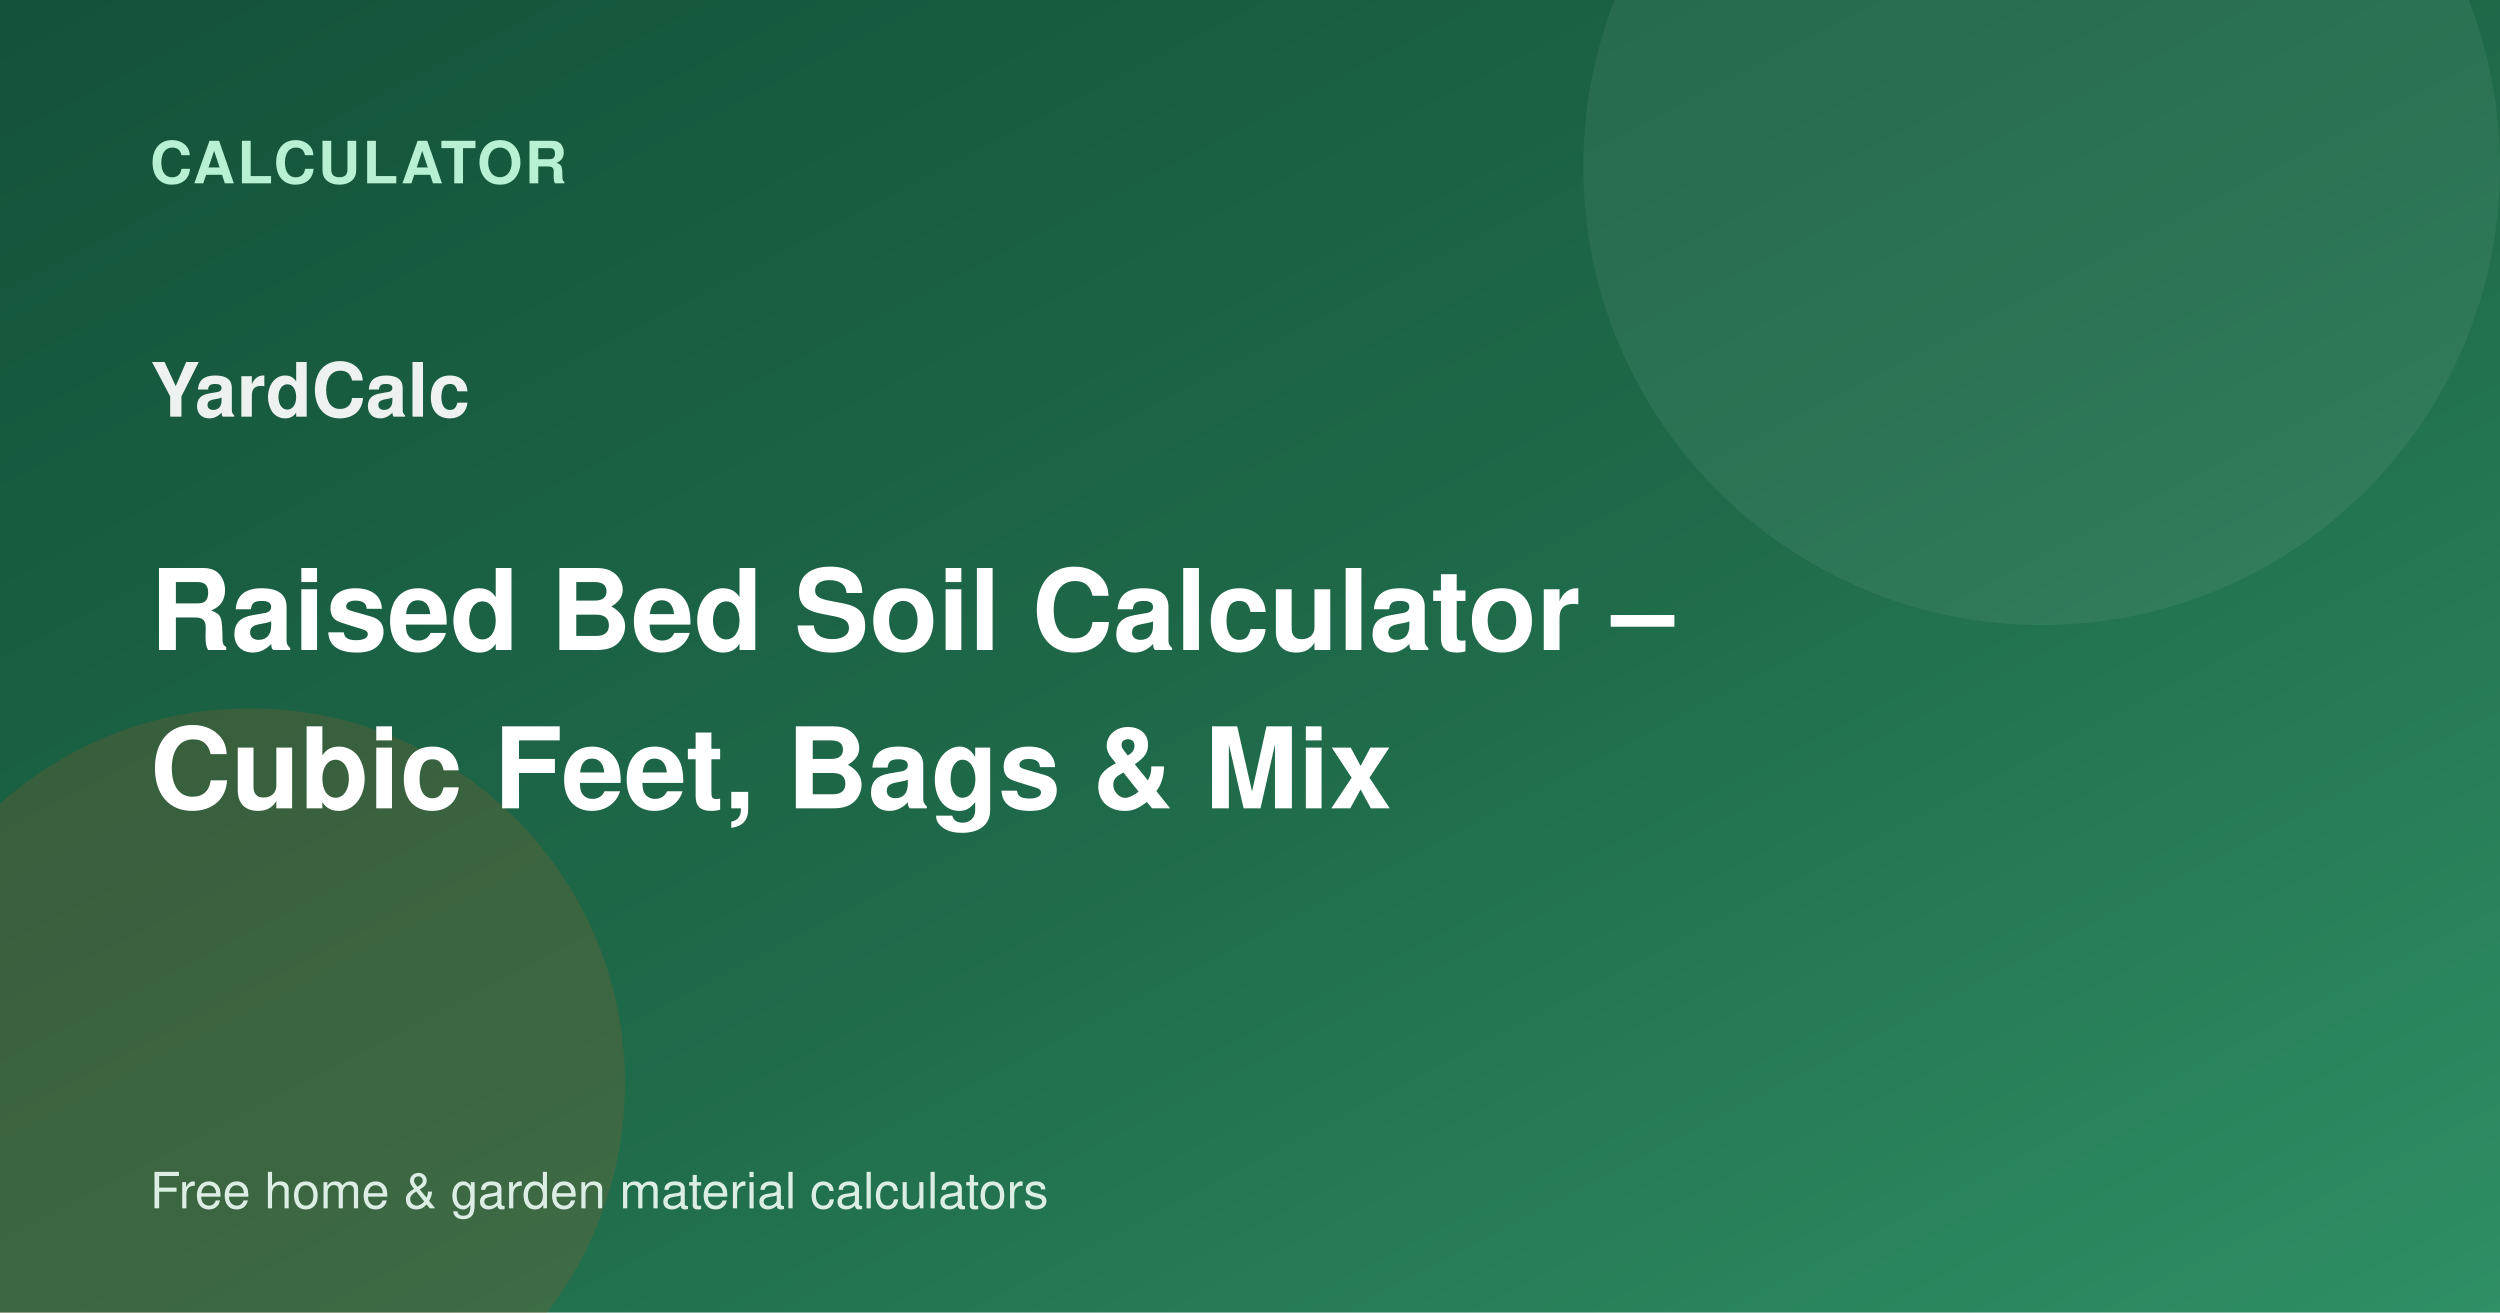
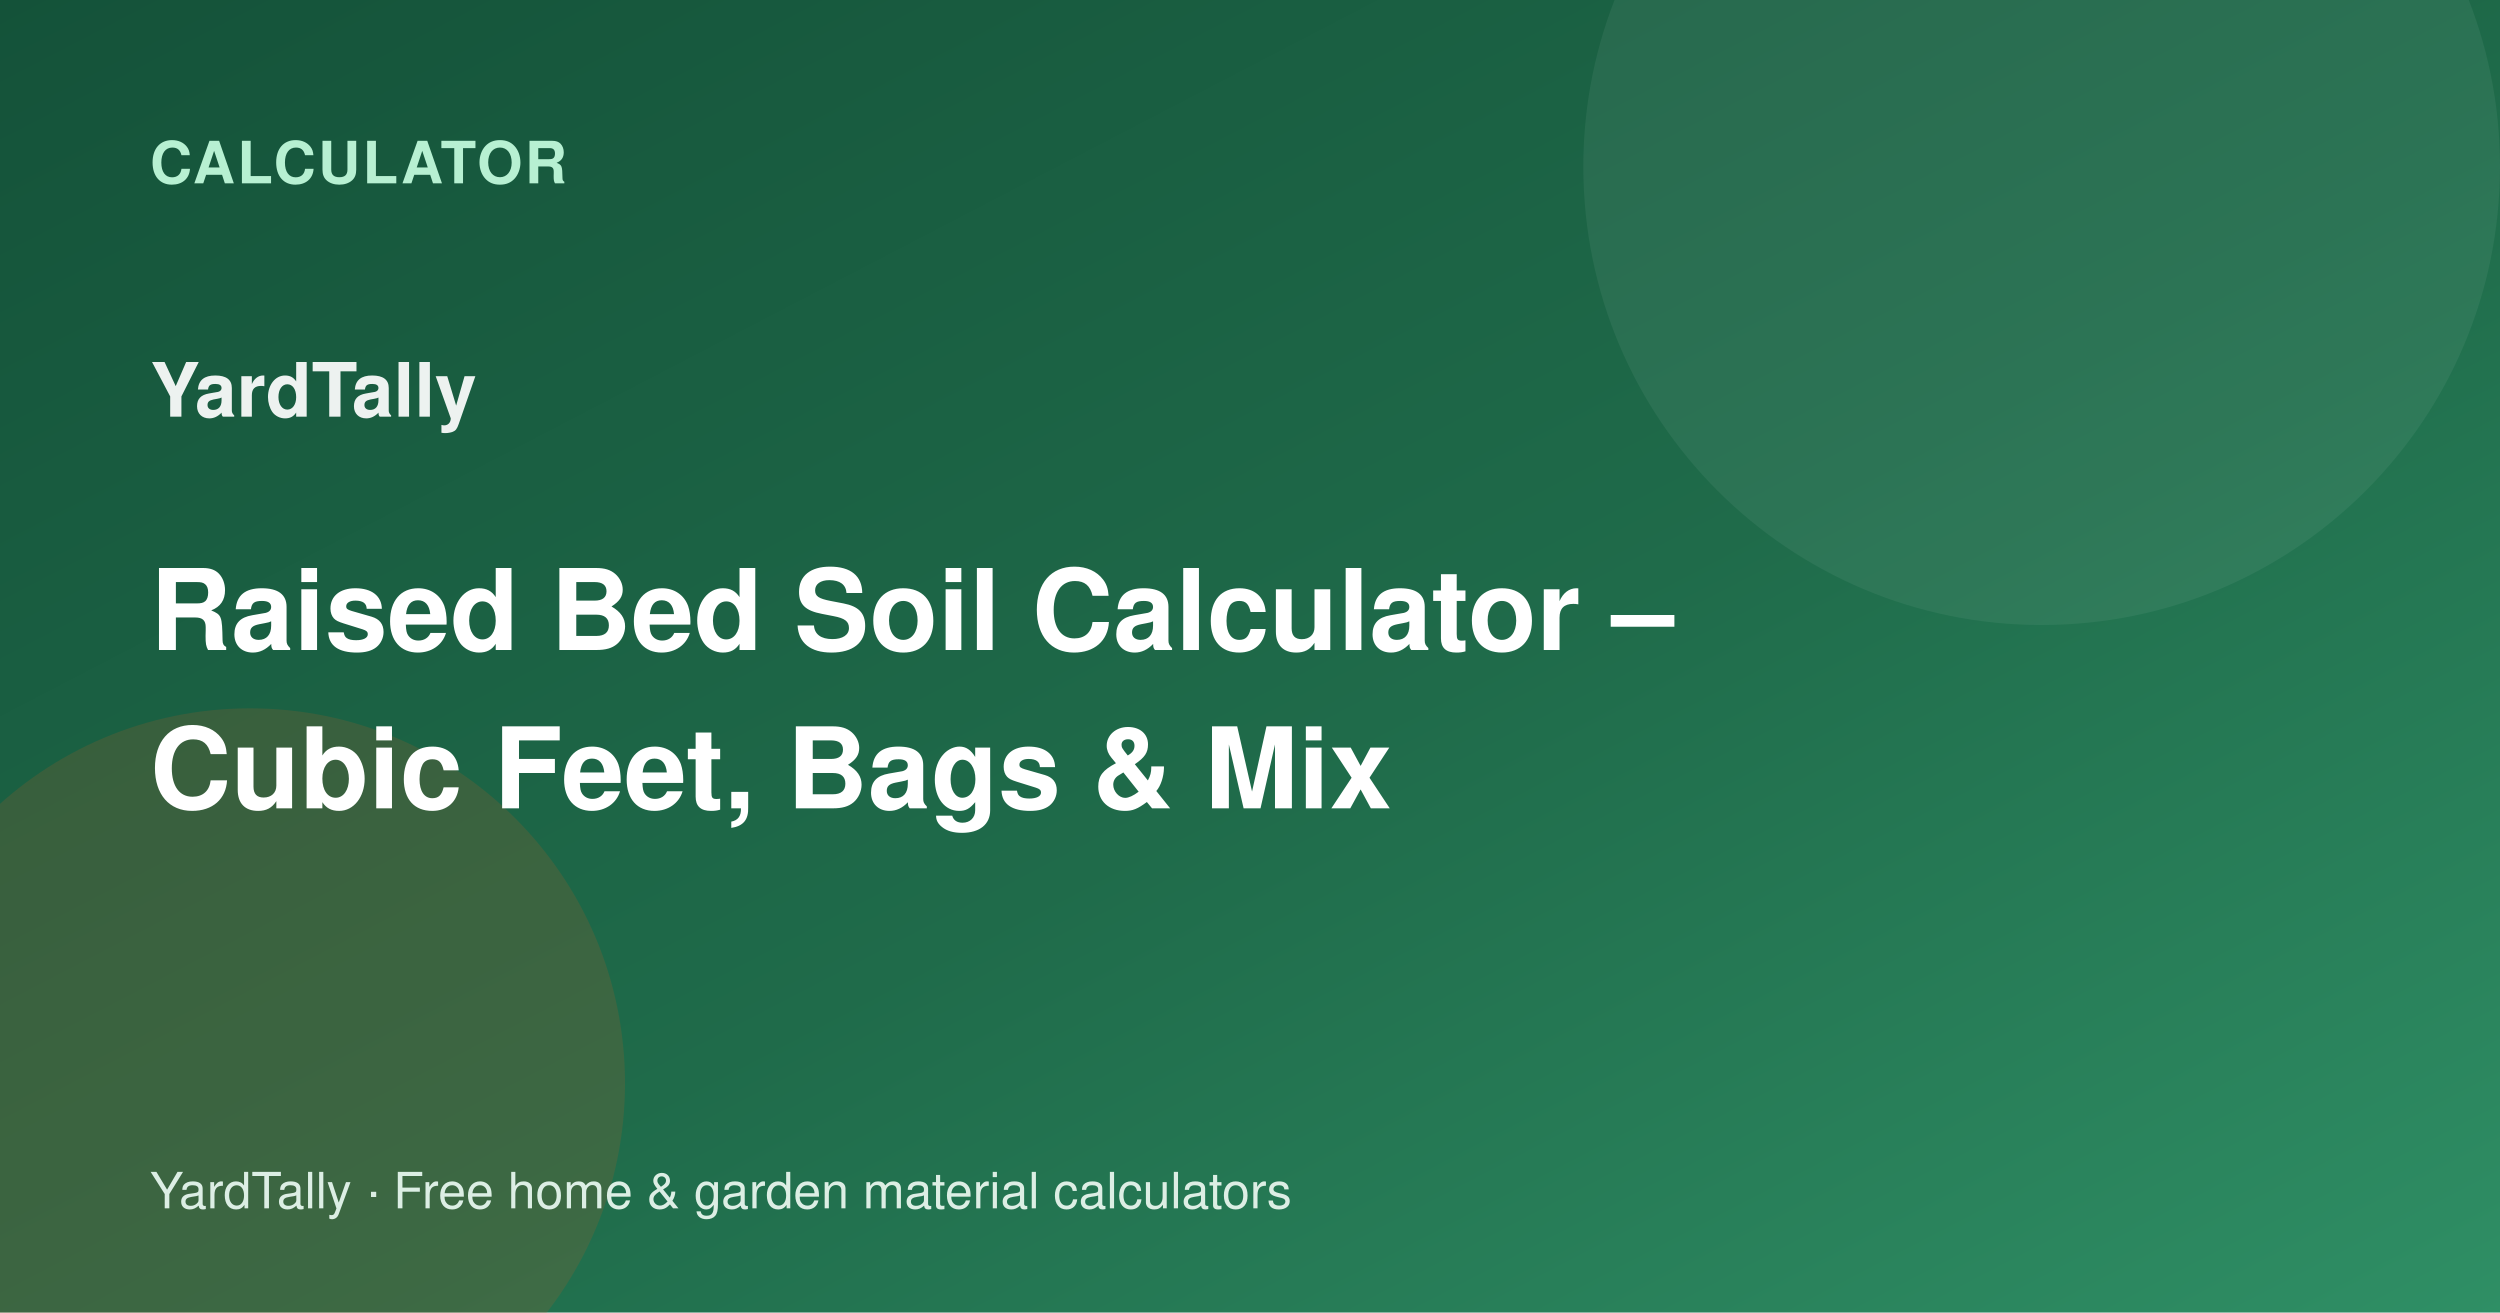
<svg xmlns="http://www.w3.org/2000/svg" width="1200" height="630" viewBox="0 0 1200 630">
  <defs>
    <linearGradient id="bg" x1="0" y1="0" x2="1" y2="1">
      <stop offset="0%" stop-color="#145239" />
      <stop offset="55%" stop-color="#1f6b4a" />
      <stop offset="100%" stop-color="#2f8f65" />
    </linearGradient>
  </defs>
  <rect width="1200" height="630" fill="url(#bg)" />
  <circle cx="980" cy="80" r="220" fill="#ffffff" fill-opacity="0.06" />
  <circle cx="120" cy="520" r="180" fill="#c45c26" fill-opacity="0.18" />
  <text x="72" y="88" font-family="ui-sans-serif, system-ui, Segoe UI, Helvetica, Arial, sans-serif" font-size="28" font-weight="600" fill="#b7f0d2" letter-spacing="0.04em">CALCULATOR</text>
-   <text x="72" y="200" font-family="ui-sans-serif, system-ui, Segoe UI, Helvetica, Arial, sans-serif" font-size="36" font-weight="700" fill="#ffffff" fill-opacity="0.92">YardCalc</text>
+   <text x="72" y="200" font-family="ui-sans-serif, system-ui, Segoe UI, Helvetica, Arial, sans-serif" font-size="36" font-weight="700" fill="#ffffff" fill-opacity="0.92">YardTally</text>
  <text x="72" y="312" font-family="ui-sans-serif, system-ui, Segoe UI, Helvetica, Arial, sans-serif" font-size="54" font-weight="700" fill="#ffffff">Raised Bed Soil Calculator –</text>
  <text x="72" y="388" font-family="ui-sans-serif, system-ui, Segoe UI, Helvetica, Arial, sans-serif" font-size="54" font-weight="700" fill="#ffffff">Cubic Feet, Bags &amp; Mix</text>
-   <text x="72" y="580" font-family="ui-sans-serif, system-ui, Segoe UI, Helvetica, Arial, sans-serif" font-size="24" fill="#dceee4">Free home &amp; garden material calculators</text>
+   <text x="72" y="580" font-family="ui-sans-serif, system-ui, Segoe UI, Helvetica, Arial, sans-serif" font-size="24" fill="#dceee4">YardTally · Free home &amp; garden material calculators</text>
</svg>
